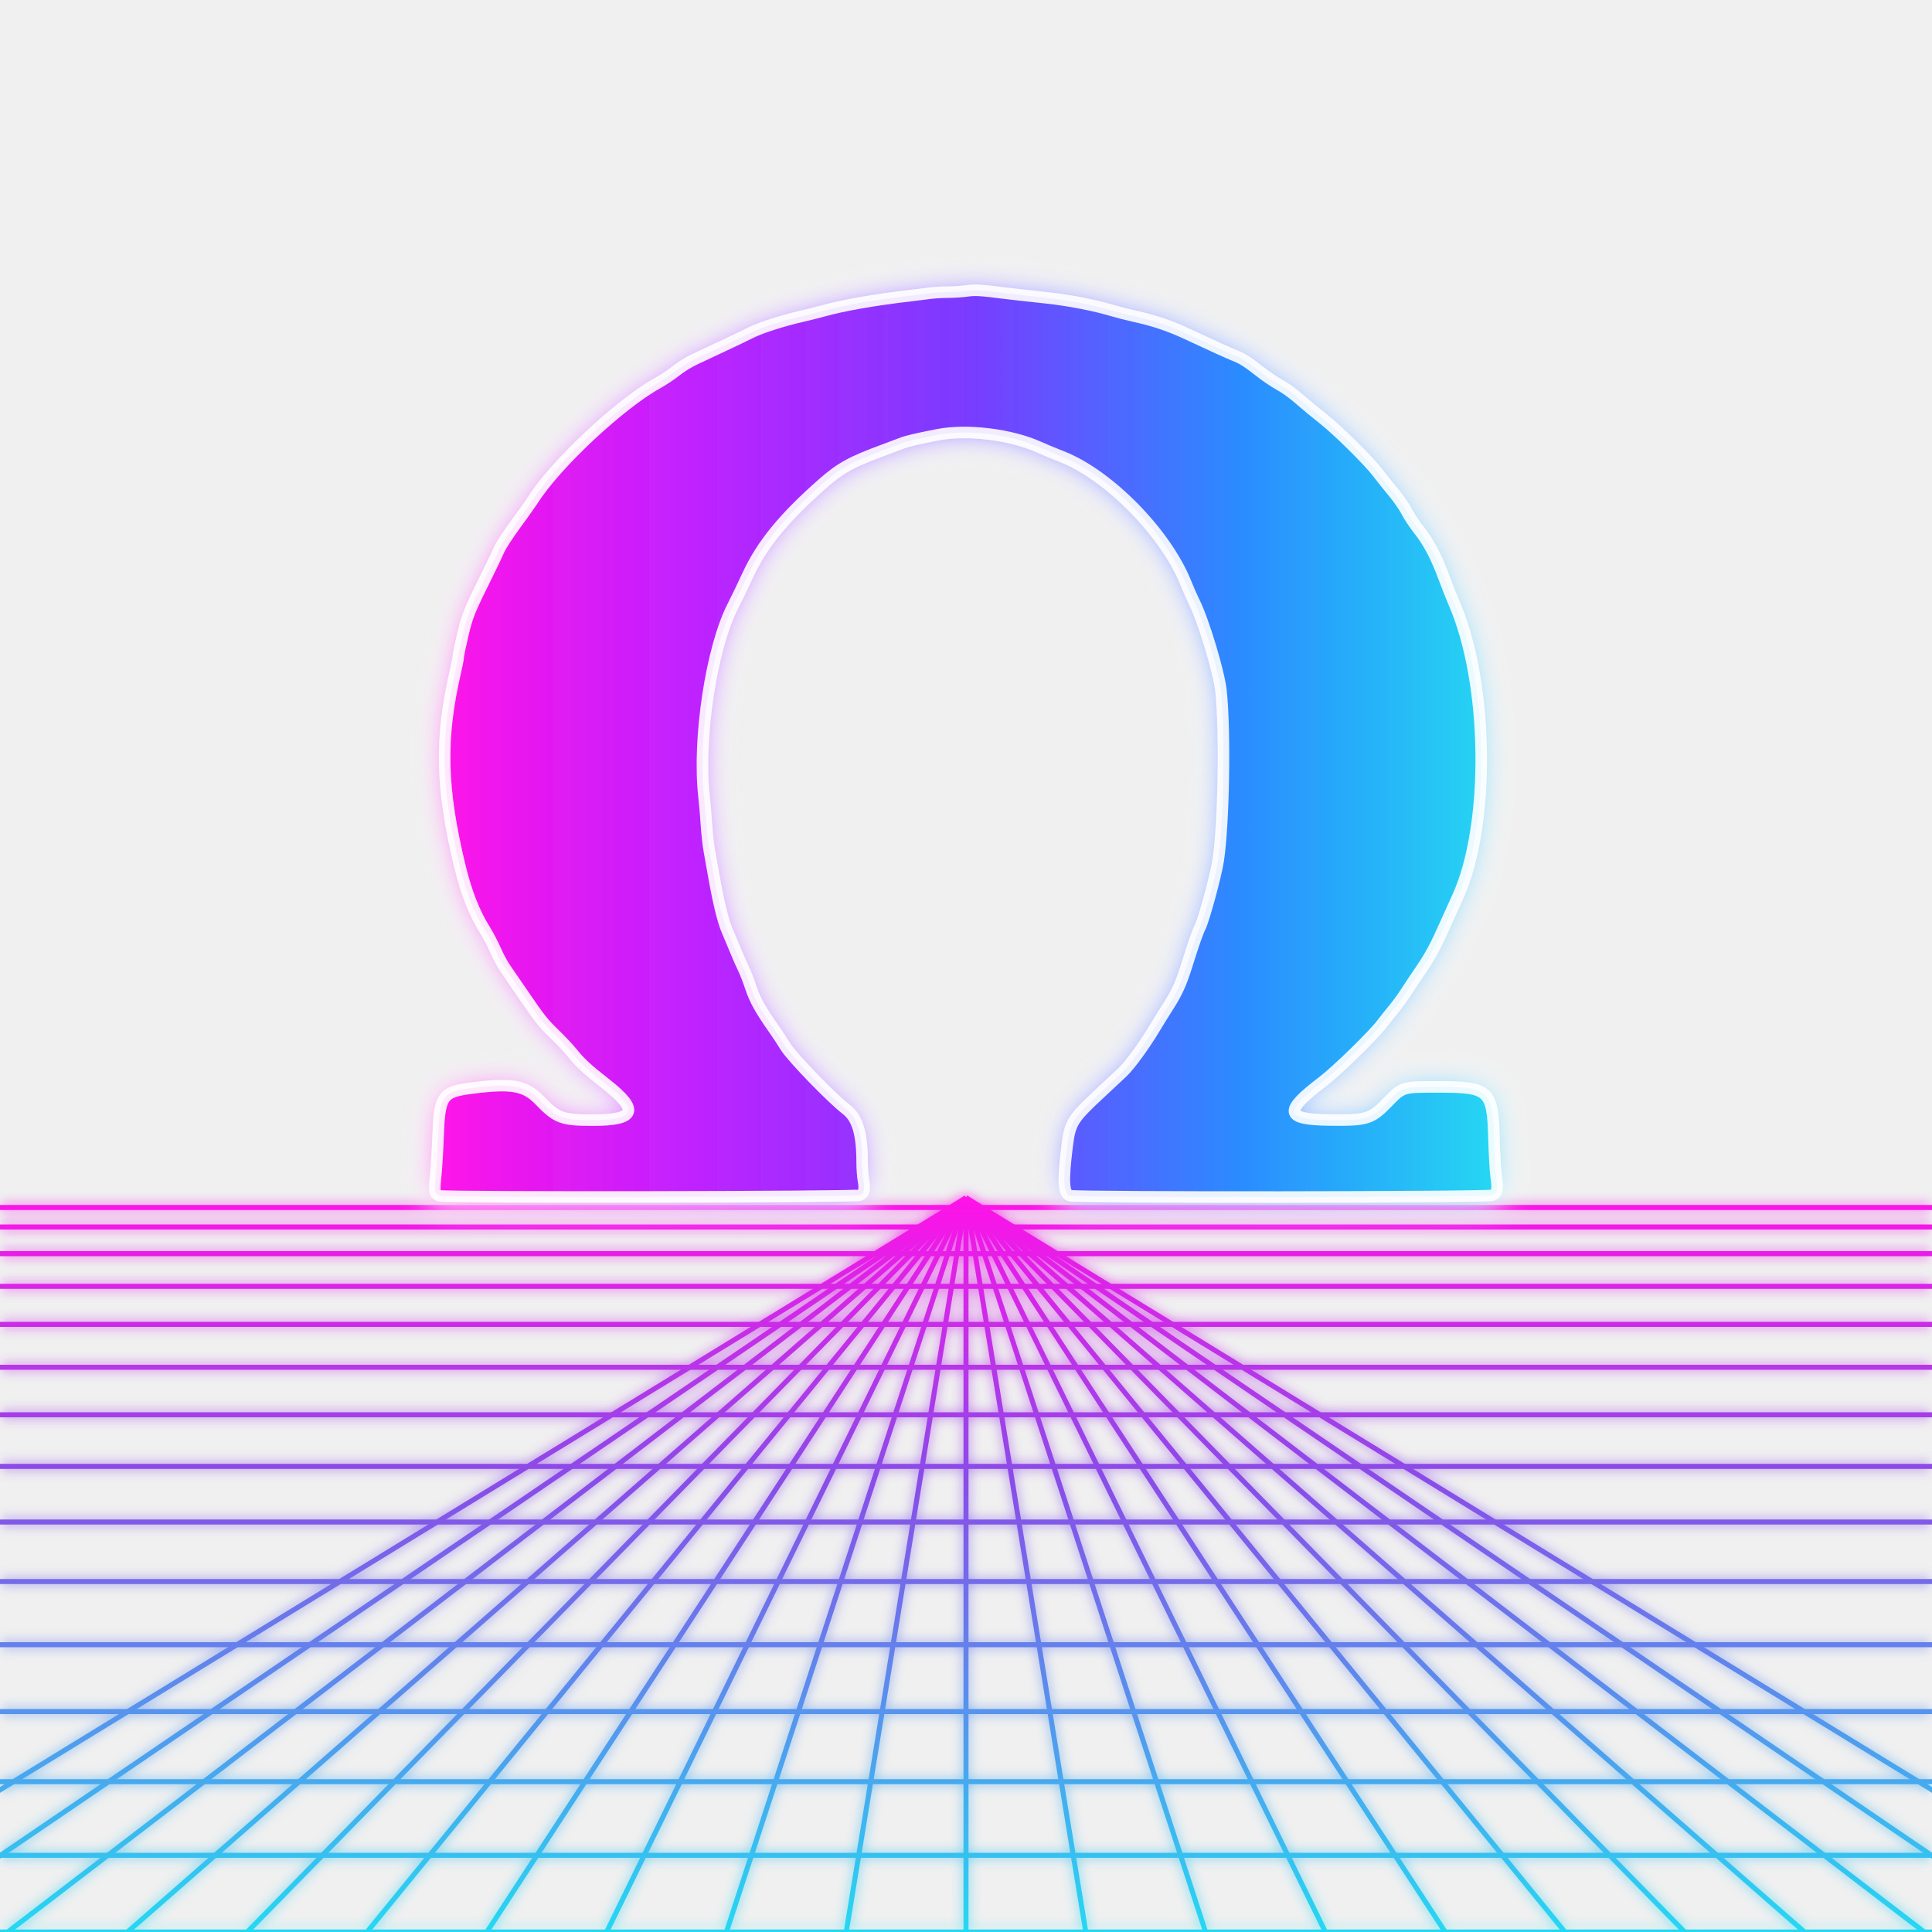
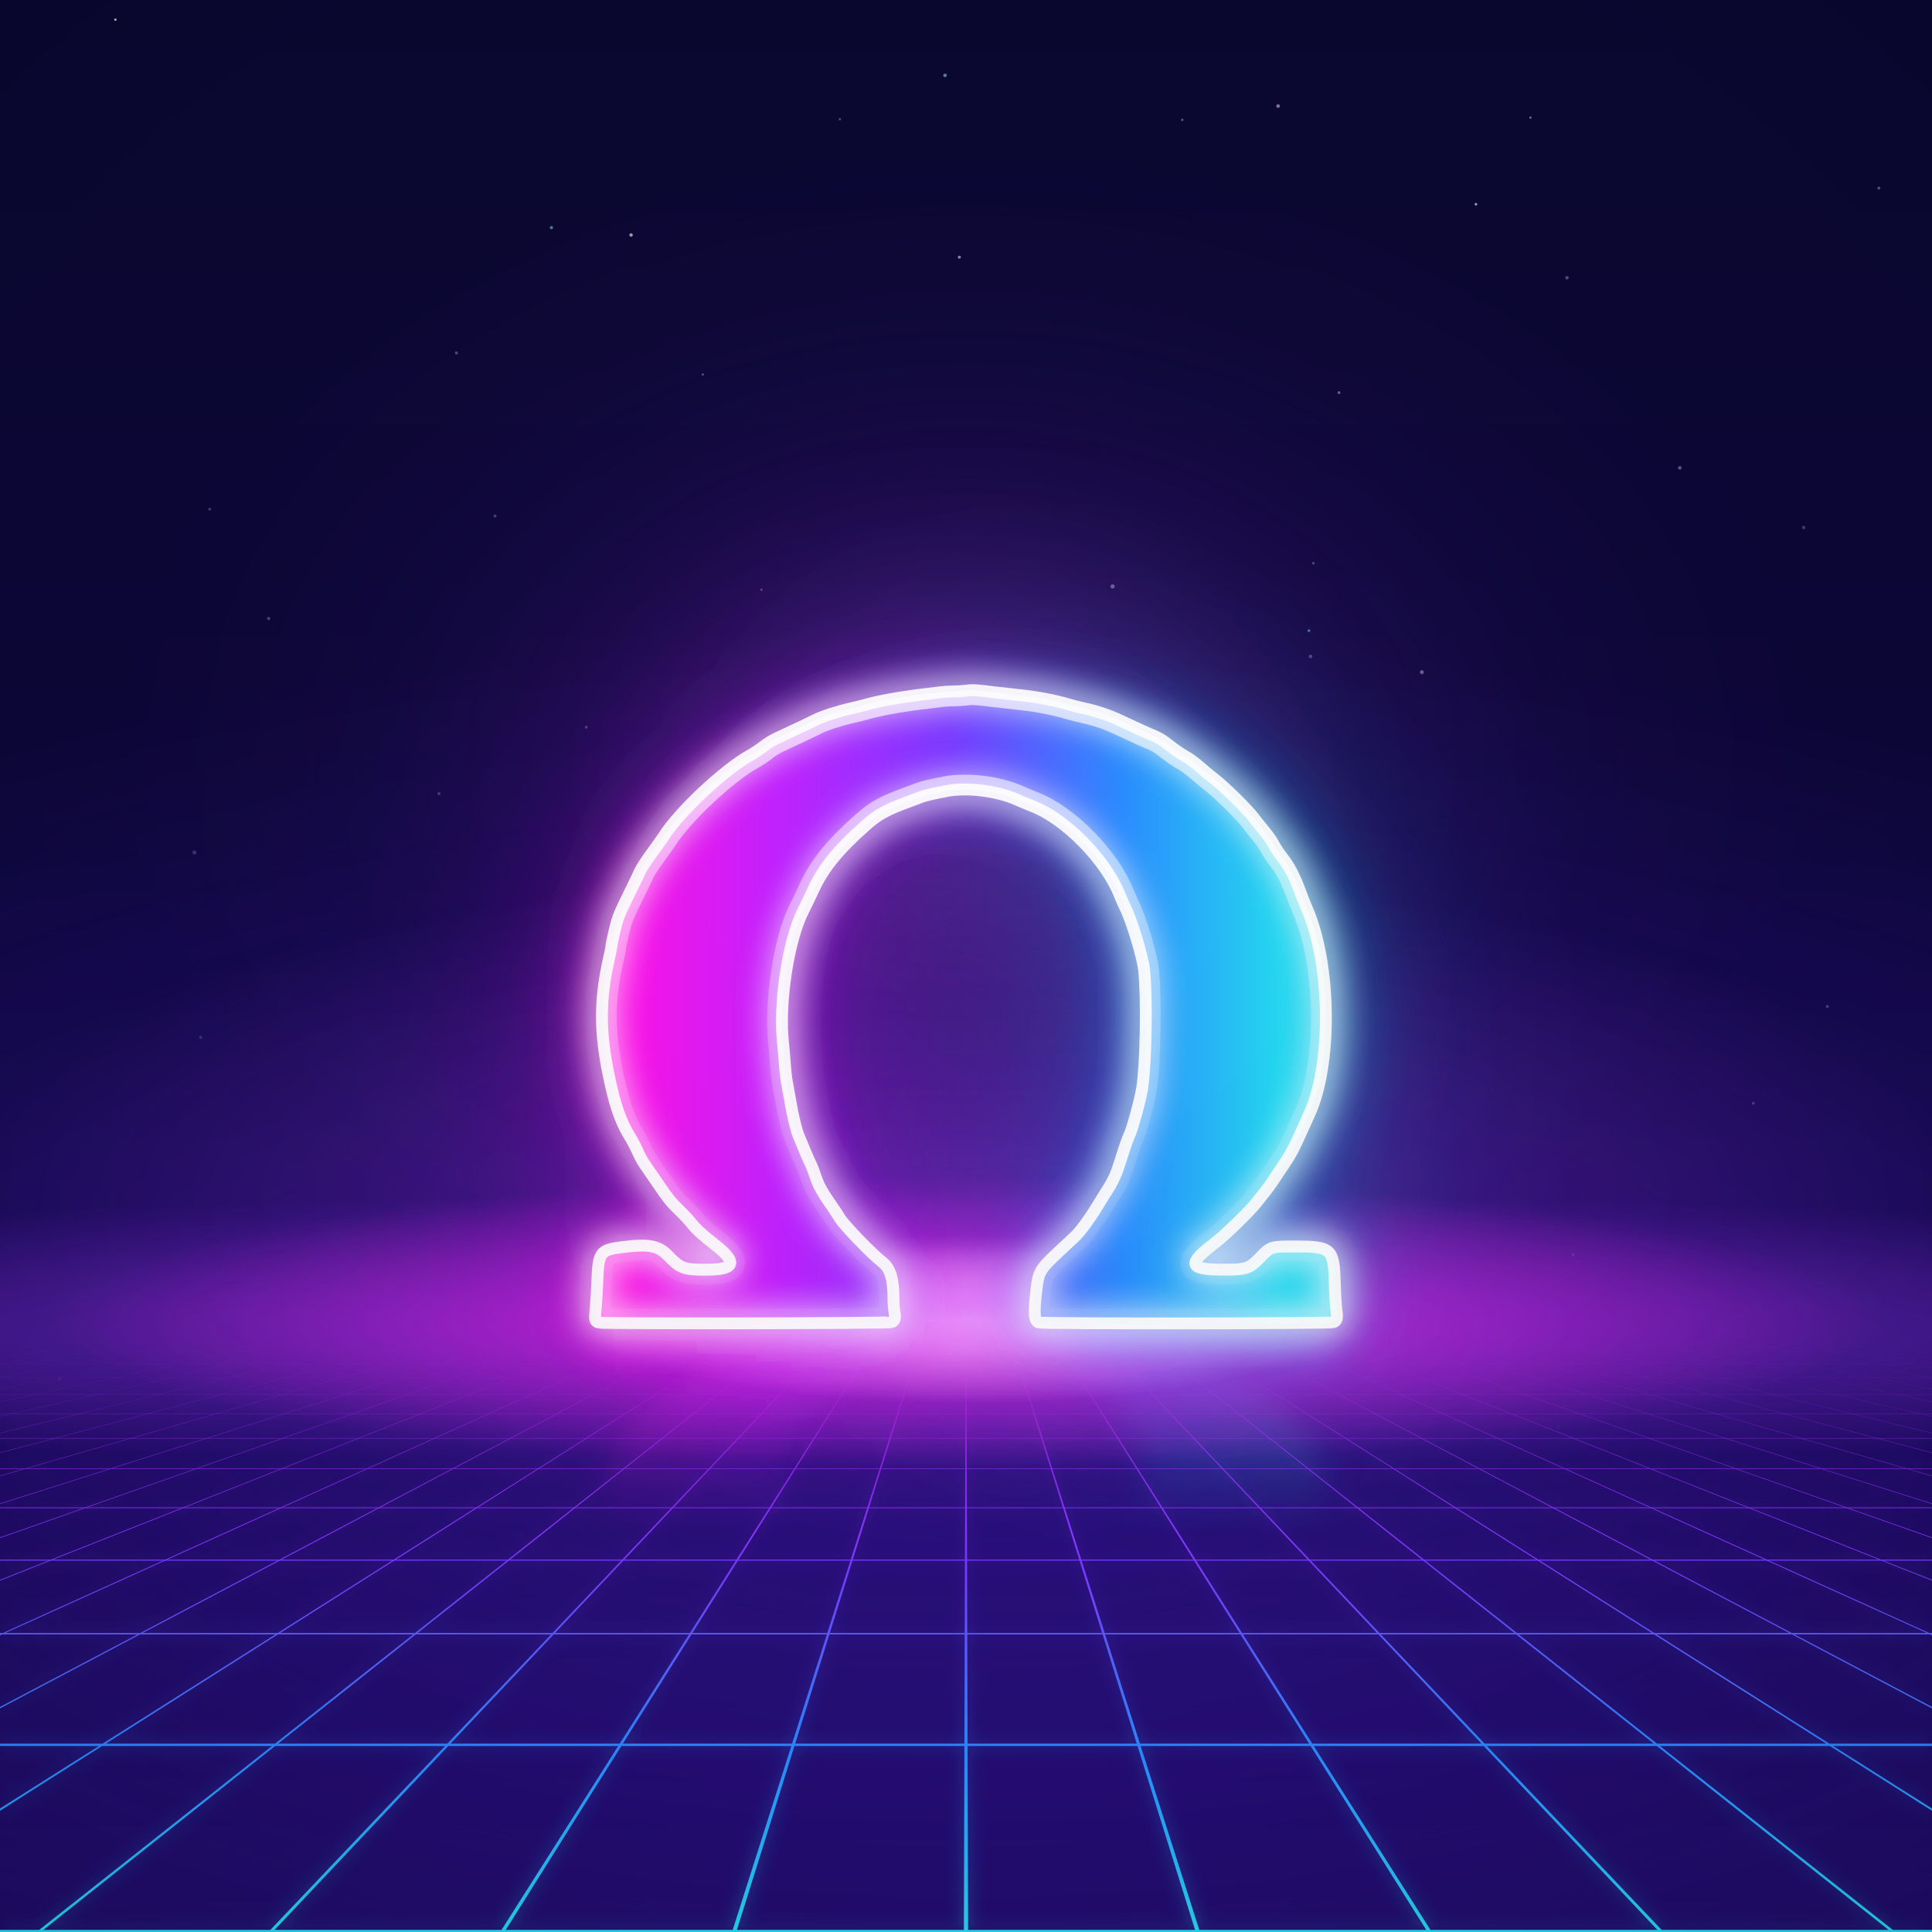
- <svg xmlns="http://www.w3.org/2000/svg" viewBox="0 0 1000 1000" width="1000" height="1000" role="img">
+ <svg xmlns="http://www.w3.org/2000/svg" viewBox="0 0 1000 1000" width="1000" height="1000" role="img" aria-label="Omega Stick">
  <defs>
-     <linearGradient id="n" gradientUnits="userSpaceOnUse" x1="50" y1="0" x2="954" y2="0">
-       <stop offset="0%" stop-color="#FF12E8" />
-       <stop offset="24%" stop-color="#C022FF" />
-       <stop offset="50%" stop-color="#7A3BFF" />
-       <stop offset="76%" stop-color="#2A8CFF" />
-       <stop offset="100%" stop-color="#25D8F2" />
-     </linearGradient>
-     <linearGradient id="gr" gradientUnits="userSpaceOnUse" x1="0" y1="620.0" x2="0" y2="1000">
-       <stop offset="0%" stop-color="#FF12E8" />
-       <stop offset="38%" stop-color="#8A4BE8" />
-       <stop offset="100%" stop-color="#25D8F2" />
-     </linearGradient>
-     <filter id="g" x="-35%" y="-35%" width="170%" height="170%">
-       <feGaussianBlur stdDeviation="13" result="b" />
+     <path id="m" d="M 55.04 885.10 C 50.55 883.28 50.30 882.04 51.66 868.45 C 52.36 861.52 53.27 846.58 53.68 835.25 C 54.96 800.11 57.15 796.90 82.09 793.66 C 116.29 789.21 127.69 791.27 140.10 804.16 C 154.50 819.13 159.05 820.82 184.87 820.85 C 221.74 820.89 224.80 812.51 196.10 790.03 C 180.22 777.59 174.46 772.28 167.78 763.94 C 164.85 760.28 157.78 752.77 152.07 747.25 C 143.27 738.76 139.62 734.19 128.27 717.51 C 120.90 706.67 113.04 695.21 110.80 692.05 C 108.57 688.89 104.85 681.99 102.55 676.72 C 100.24 671.46 96.19 663.70 93.54 659.48 C 84.56 645.20 77.62 627.58 72.25 605.36 C 56.20 539.00 55.22 496.88 68.41 440.13 C 69.76 434.34 70.87 428.52 70.88 427.20 C 70.89 425.89 72.62 417.57 74.71 408.71 C 78.70 391.90 80.01 388.71 96.78 354.89 C 99.92 348.56 103.77 340.45 105.33 336.87 C 106.95 333.15 113.08 323.67 119.58 314.84 C 125.85 306.31 132.55 296.86 134.48 293.84 C 153.58 263.81 207.98 212.86 239.70 195.28 C 244.58 192.58 251.80 187.78 255.75 184.62 C 259.70 181.45 266.59 177.14 271.07 175.04 C 275.55 172.93 286.54 167.79 295.50 163.61 C 304.45 159.43 315.01 154.35 318.97 152.32 C 326.95 148.21 346.43 141.93 362.55 138.28 C 368.34 136.97 376.75 134.86 381.23 133.59 C 397.37 129.02 426.30 124.00 455.46 120.70 C 460.73 120.10 467.92 119.21 471.45 118.71 C 474.97 118.22 481.73 117.82 486.46 117.82 C 491.20 117.82 498.43 117.35 502.54 116.78 C 509.89 115.75 513.72 115.98 535.92 118.77 C 542.24 119.56 548.36 120.24 570.64 122.66 C 589.86 124.74 611.26 128.92 626.92 133.63 C 631.13 134.90 639.75 137.08 646.07 138.48 C 662.24 142.06 675.51 146.58 690.56 153.65 C 711.36 163.41 724.10 169.18 731.81 172.33 C 736.89 174.41 742.16 177.79 749.71 183.80 C 755.59 188.49 763.93 194.20 768.22 196.49 C 772.84 198.95 779.83 204.00 785.29 208.82 C 790.38 213.30 799.15 220.57 804.79 224.96 C 817.16 234.59 843.68 260.76 851.54 271.08 C 854.66 275.19 860.70 282.74 864.96 287.86 C 869.22 292.98 874.24 300.24 876.13 303.99 C 878.02 307.75 882.68 314.76 886.48 319.58 C 894.78 330.09 901.34 342.58 908.02 360.63 C 910.75 368.01 914.44 377.36 916.22 381.41 C 945.99 449.31 947.39 571.18 919.09 632.18 C 916.28 638.24 912.18 647.29 909.98 652.30 C 901.35 671.89 896.53 681.01 888.79 692.36 C 884.37 698.85 878.48 707.69 875.71 711.99 C 872.94 716.30 868.18 722.84 865.14 726.53 C 862.10 730.22 857.53 735.96 854.98 739.29 C 847.36 749.27 816.54 779.27 804.60 788.33 C 771.51 813.43 772.64 820.20 810.00 820.71 C 842.25 821.14 845.85 820.07 859.67 805.88 C 872.71 792.51 872.32 792.62 902.78 792.62 C 946.21 792.62 949.15 795.32 950.26 836.21 C 950.62 849.64 951.48 864.51 952.16 869.25 C 953.70 880.05 953.09 882.83 948.75 884.64 C 944.47 886.43 595.27 886.74 590.16 884.96 C 584.73 883.06 584.14 872.87 587.76 843.56 C 590.33 822.79 592.02 820.06 616.37 797.41 C 623.74 790.57 632.03 782.81 634.80 780.17 C 640.97 774.32 652.97 757.94 661.49 743.77 C 664.97 737.98 670.40 729.22 673.56 724.31 C 681.04 712.69 684.72 704.52 689.64 688.70 C 694.72 672.37 698.75 660.80 700.65 657.13 C 703.95 650.75 714.10 613.33 716.13 600.10 C 720.84 569.30 722.12 490.32 718.46 456.27 C 716.74 440.30 703.49 396.34 695.78 381.03 C 694.00 377.49 690.82 370.28 688.72 365.00 C 671.87 322.72 623.23 273.06 583.41 257.50 C 576.78 254.91 568.13 251.32 564.18 249.52 C 540.25 238.62 502.90 234.02 477.97 238.91 C 459.68 242.49 451.97 244.32 447.20 246.18 C 444.37 247.29 437.52 249.86 431.99 251.90 C 404.63 261.97 395.52 266.99 380.17 280.48 C 347.33 309.32 328.52 332.36 316.58 358.35 C 312.61 366.98 307.01 378.61 304.13 384.20 C 285.81 419.69 274.03 497.19 279.53 545.98 C 280.21 552.04 281.15 563.03 281.62 570.40 C 282.09 577.78 283.16 587.48 284.01 591.95 C 284.85 596.43 286.60 606.21 287.89 613.68 C 291.52 634.64 295.67 651.75 298.94 659.31 C 300.57 663.09 303.84 670.90 306.20 676.66 C 308.56 682.42 311.69 689.53 313.16 692.47 C 314.62 695.40 317.42 702.62 319.37 708.52 C 322.85 719.04 327.78 727.75 340.10 745.21 C 342.15 748.11 346.09 754.14 348.85 758.62 C 354.33 767.47 388.29 802.54 400.03 811.45 C 409.76 818.84 413.79 832.05 413.79 856.48 C 413.79 861.80 414.29 868.84 414.89 872.11 C 416.26 879.57 415.52 882.70 411.91 884.56 C 408.77 886.19 59.03 886.72 55.04 885.10 Z" />
+     <clipPath id="inside" clipPathUnits="userSpaceOnUse">
+       <use href="#m" />
+     </clipPath>
+     <linearGradient id="neon" gradientUnits="objectBoundingBox" x1=".04" y1="0" x2=".92" y2="0">
+       <stop offset="0%" stop-color="#FF12E8" stop-opacity="1" />
+       <stop offset="24%" stop-color="#C022FF" stop-opacity="1" />
+       <stop offset="50%" stop-color="#7A3BFF" stop-opacity="1" />
+       <stop offset="76%" stop-color="#2A8CFF" stop-opacity="1" />
+       <stop offset="100%" stop-color="#25D8F2" stop-opacity="1" />
+     </linearGradient>
+     <linearGradient id="tube" gradientUnits="objectBoundingBox" x1="0" y1="0" x2="0" y2="1">
+       <stop offset="0%" stop-color="#fff" stop-opacity="0.7" />
+       <stop offset="38%" stop-color="#fff" stop-opacity="0.34" />
+       <stop offset="72%" stop-color="#fff" stop-opacity="0.12" />
+       <stop offset="100%" stop-color="#fff" stop-opacity="0.05" />
+     </linearGradient>
+     <linearGradient id="grid" gradientUnits="userSpaceOnUse" x1="0" y1="1000" x2="0" y2="620">
+       <stop offset="0%" stop-color="#25D8F2" stop-opacity="1" />
+       <stop offset="24%" stop-color="#2A8CFF" stop-opacity="1" />
+       <stop offset="50%" stop-color="#7A3BFF" stop-opacity="1" />
+       <stop offset="76%" stop-color="#C022FF" stop-opacity="1" />
+       <stop offset="100%" stop-color="#FF12E8" stop-opacity="1" />
+     </linearGradient>
+     <linearGradient id="sky" gradientUnits="userSpaceOnUse" x1="0" y1="0" x2="0" y2="1000">
+       <stop offset="0%" stop-color="#0A0730" stop-opacity="1" />
+       <stop offset="44%" stop-color="#0C0638" stop-opacity="1" />
+       <stop offset="78%" stop-color="#14084C" stop-opacity="1" />
+       <stop offset="100%" stop-color="#1B0A5E" stop-opacity="1" />
+     </linearGradient>
+     <radialGradient id="pool1" gradientUnits="userSpaceOnUse" cx="500" cy="620" r="720" gradientTransform="translate(0,413.33) scale(1,0.33)">
+       <stop offset="0%" stop-color="#C43EFF" stop-opacity="0.3" />
+       <stop offset="72%" stop-color="#C43EFF" stop-opacity="0" />
+     </radialGradient>
+     <radialGradient id="pool2" gradientUnits="userSpaceOnUse" cx="500" cy="740" r="1320" gradientTransform="translate(0,426.06) scale(1,0.42)">
+       <stop offset="0%" stop-color="#4E1CD2" stop-opacity="0.4" />
+       <stop offset="74%" stop-color="#4E1CD2" stop-opacity="0" />
+     </radialGradient>
+     <radialGradient id="aura" gradientUnits="userSpaceOnUse" cx="500" cy="395" r="440" gradientTransform="translate(0,107.73) scale(1,0.73)">
+       <stop offset="0%" stop-color="#C850FF" stop-opacity="0.3" />
+       <stop offset="26%" stop-color="#B242FA" stop-opacity="0.2" />
+       <stop offset="48%" stop-color="#8C32EE" stop-opacity="0.1" />
+       <stop offset="72%" stop-color="#7028DE" stop-opacity="0.04" />
+       <stop offset="100%" stop-color="#6022D2" stop-opacity="0" />
+     </radialGradient>
+     <radialGradient id="haze1" gradientUnits="userSpaceOnUse" cx="500" cy="685" r="260" gradientTransform="translate(0,532.19) scale(1,0.22)">
+       <stop offset="0%" stop-color="#FFACFF" stop-opacity="0.98" />
+       <stop offset="76%" stop-color="#FFACFF" stop-opacity="0" />
+     </radialGradient>
+     <radialGradient id="haze2" gradientUnits="userSpaceOnUse" cx="500" cy="685" r="620" gradientTransform="translate(0,574.52) scale(1,0.16)">
+       <stop offset="0%" stop-color="#FF1EEC" stop-opacity="0.74" />
+       <stop offset="76%" stop-color="#FF1EEC" stop-opacity="0" />
+     </radialGradient>
+     <radialGradient id="haze3" gradientUnits="userSpaceOnUse" cx="500" cy="685" r="1260" gradientTransform="translate(0,640.42) scale(1,0.07)">
+       <stop offset="0%" stop-color="#AC3CFF" stop-opacity="0.52" />
+       <stop offset="80%" stop-color="#AC3CFF" stop-opacity="0" />
+     </radialGradient>
+     <radialGradient id="spill" gradientUnits="userSpaceOnUse" cx="500" cy="674.6" r="280" gradientTransform="translate(0,566.18) scale(1,0.16)">
+       <stop offset="0%" stop-color="#E876FF" stop-opacity="0.62" />
+       <stop offset="66%" stop-color="#E876FF" stop-opacity="0" />
+     </radialGradient>
+     <radialGradient id="vig" gradientUnits="userSpaceOnUse" cx="500" cy="440" r="1300" gradientTransform="translate(0,60.92) scale(1,0.86)">
+       <stop offset="0%" stop-color="#030112" stop-opacity="0" />
+       <stop offset="44%" stop-color="#030112" stop-opacity="0.04" />
+       <stop offset="66%" stop-color="#030112" stop-opacity="0.13" />
+       <stop offset="84%" stop-color="#030112" stop-opacity="0.27" />
+       <stop offset="100%" stop-color="#030112" stop-opacity="0.42" />
+     </radialGradient>
+     <linearGradient id="fadeg" gradientUnits="userSpaceOnUse" x1="0" y1="620" x2="0" y2="1000">
+       <stop offset="0%" stop-color="#fff" stop-opacity="0" />
+       <stop offset="17%" stop-color="#fff" stop-opacity="0" />
+       <stop offset="25%" stop-color="#fff" stop-opacity="0.25" />
+       <stop offset="34%" stop-color="#fff" stop-opacity="0.7" />
+       <stop offset="45%" stop-color="#fff" stop-opacity="1" />
+       <stop offset="100%" stop-color="#fff" stop-opacity="1" />
+     </linearGradient>
+     <mask id="fade">
+       <rect width="1000" height="1000" fill="url(#fadeg)" />
+     </mask>
+     <linearGradient id="starfadeg" gradientUnits="userSpaceOnUse" x1="0" y1="0" x2="0" y2="1000">
+       <stop offset="6%" stop-color="#fff" stop-opacity="1" />
+       <stop offset="50%" stop-color="#fff" stop-opacity="0.5" />
+       <stop offset="76%" stop-color="#fff" stop-opacity="0" />
+       <stop offset="100%" stop-color="#fff" stop-opacity="0" />
+     </linearGradient>
+     <mask id="starfade">
+       <rect width="1000" height="1000" fill="url(#starfadeg)" />
+     </mask>
+     <linearGradient id="reflectg" gradientUnits="userSpaceOnUse" x1="0" y1="685" x2="0" y2="794.5">
+       <stop offset="0%" stop-color="#fff" stop-opacity="1" />
+       <stop offset="100%" stop-color="#fff" stop-opacity="0" />
+     </linearGradient>
+     <mask id="reflectfade">
+       <rect width="1000" height="1000" fill="url(#reflectg)" />
+     </mask>
+     <filter id="bloom" x="-60%" y="-60%" width="220%" height="220%">
+       <feGaussianBlur stdDeviation="55" />
+     </filter>
+     <filter id="glow" x="-40%" y="-40%" width="180%" height="180%">
+       <feGaussianBlur stdDeviation="19" />
+     </filter>
+     <filter id="rimglow" x="-40%" y="-40%" width="180%" height="180%">
+       <feGaussianBlur stdDeviation="9" result="b" />
      <feMerge>
        <feMergeNode in="b" />
        <feMergeNode in="b" />
        <feMergeNode in="SourceGraphic" />
      </feMerge>
    </filter>
-     <filter id="gg" x="-25%" y="-25%" width="150%" height="150%">
-       <feGaussianBlur stdDeviation="3" />
-     </filter>
+     <filter id="gridglow" x="-10%" y="-10%" width="120%" height="120%">
+       <feGaussianBlur stdDeviation="4" />
+     </filter>
+     <filter id="soft" x="-30%" y="-30%" width="160%" height="160%">
+       <feGaussianBlur stdDeviation="8" />
+     </filter>
+     <g id="floor" fill="url(#grid)">
+       <polygon points="-1901.1 1000 -1898.9 1000 148.12 675.74 147.8 675.74" />
+       <polygon points="-1781.1 1000 -1778.9 1000 165.72 675.74 165.4 675.74" />
+       <polygon points="-1661.1 1000 -1658.9 1000 183.32 675.74 183 675.74" />
+       <polygon points="-1541.1 1000 -1538.9 1000 200.93 675.74 200.6 675.74" />
+       <polygon points="-1421.1 1000 -1418.9 1000 218.53 675.74 218.21 675.74" />
+       <polygon points="-1301.1 1000 -1298.9 1000 236.13 675.74 235.81 675.74" />
+       <polygon points="-1181.1 1000 -1178.9 1000 253.73 675.74 253.41 675.74" />
+       <polygon points="-1061.1 1000 -1058.9 1000 271.33 675.74 271.01 675.74" />
+       <polygon points="-941.1 1000 -938.9 1000 288.94 675.74 288.61 675.74" />
+       <polygon points="-821.1 1000 -818.9 1000 306.54 675.74 306.22 675.74" />
+       <polygon points="-701.1 1000 -698.9 1000 324.14 675.74 323.82 675.74" />
+       <polygon points="-581.1 1000 -578.9 1000 341.74 675.74 341.42 675.74" />
+       <polygon points="-461.1 1000 -458.9 1000 359.34 675.74 359.02 675.74" />
+       <polygon points="-341.1 1000 -338.9 1000 376.95 675.74 376.62 675.74" />
+       <polygon points="-221.1 1000 -218.9 1000 394.55 675.74 394.23 675.74" />
+       <polygon points="-101.1 1000 -98.9 1000 412.15 675.74 411.83 675.74" />
+       <polygon points="18.9 1000 21.1 1000 429.75 675.74 429.43 675.74" />
+       <polygon points="138.9 1000 141.1 1000 447.36 675.74 447.03 675.74" />
+       <polygon points="258.9 1000 261.1 1000 464.96 675.74 464.63 675.74" />
+       <polygon points="378.9 1000 381.1 1000 482.56 675.74 482.24 675.74" />
+       <polygon points="498.9 1000 501.1 1000 500.16 675.74 499.84 675.74" />
+       <polygon points="618.9 1000 621.1 1000 517.76 675.74 517.44 675.74" />
+       <polygon points="738.9 1000 741.1 1000 535.37 675.74 535.04 675.74" />
+       <polygon points="858.9 1000 861.1 1000 552.97 675.74 552.64 675.74" />
+       <polygon points="978.9 1000 981.1 1000 570.57 675.74 570.25 675.74" />
+       <polygon points="1098.9 1000 1101.1 1000 588.17 675.74 587.85 675.74" />
+       <polygon points="1218.9 1000 1221.1 1000 605.77 675.74 605.45 675.74" />
+       <polygon points="1338.9 1000 1341.1 1000 623.38 675.74 623.05 675.74" />
+       <polygon points="1458.9 1000 1461.1 1000 640.98 675.74 640.66 675.74" />
+       <polygon points="1578.9 1000 1581.1 1000 658.58 675.74 658.26 675.74" />
+       <polygon points="1698.9 1000 1701.1 1000 676.18 675.74 675.86 675.74" />
+       <polygon points="1818.9 1000 1821.1 1000 693.78 675.74 693.46 675.74" />
+       <polygon points="1938.9 1000 1941.1 1000 711.39 675.74 711.06 675.74" />
+       <polygon points="2058.9 1000 2061.1 1000 728.99 675.74 728.67 675.74" />
+       <polygon points="2178.9 1000 2181.1 1000 746.59 675.74 746.27 675.74" />
+       <polygon points="2298.9 1000 2301.1 1000 764.19 675.74 763.87 675.74" />
+       <polygon points="2418.9 1000 2421.1 1000 781.79 675.74 781.47 675.74" />
+       <polygon points="2538.9 1000 2541.1 1000 799.4 675.74 799.07 675.74" />
+       <polygon points="2658.9 1000 2661.1 1000 817 675.74 816.68 675.74" />
+       <polygon points="2778.9 1000 2781.1 1000 834.6 675.74 834.28 675.74" />
+       <polygon points="2898.9 1000 2901.1 1000 852.2 675.74 851.88 675.74" />
+       <rect x="0" y="998.9" width="1000" height="2.2" />
+       <rect x="0" y="902.51" width="1000" height="1.22" />
+       <rect x="0" y="845.21" width="1000" height="0.78" />
+       <rect x="0" y="807.24" width="1000" height="0.54" />
+       <rect x="0" y="780.22" width="1000" height="0.39" />
+       <rect x="0" y="760.02" width="1000" height="0.3" />
+       <rect x="0" y="744.34" width="1000" height="0.24" />
+       <rect x="0" y="731.82" width="1000" height="0.19" />
+       <rect x="0" y="721.59" width="1000" height="0.16" />
+       <rect x="0" y="713.08" width="1000" height="0.13" />
+       <rect x="0" y="705.88" width="1000" height="0.11" />
+       <rect x="0" y="699.71" width="1000" height="0.1" />
+       <rect x="30" y="694.37" width="940" height="0.08" />
+       <rect x="59.52" y="689.71" width="880.96" height="0.07" />
+       <rect x="85.55" y="685.59" width="828.9" height="0.07" />
+       <rect x="108.67" y="681.93" width="782.65" height="0.06" />
+       <rect x="129.35" y="678.66" width="741.29" height="0.05" />
+       <rect x="147.96" y="675.72" width="704.08" height="0.05" />
+     </g>
  </defs>
-   <g stroke="url(#gr)" stroke-width="2.6">
-     <g filter="url(#gg)" opacity=".8">
-       <line x1="500.0" y1="620.0" x2="-120" y2="1000" />
-       <line x1="500.0" y1="620.0" x2="-58" y2="1000" />
-       <line x1="500.0" y1="620.0" x2="4" y2="1000" />
-       <line x1="500.0" y1="620.0" x2="66" y2="1000" />
-       <line x1="500.0" y1="620.0" x2="128" y2="1000" />
-       <line x1="500.0" y1="620.0" x2="190" y2="1000" />
-       <line x1="500.0" y1="620.0" x2="252" y2="1000" />
-       <line x1="500.0" y1="620.0" x2="314" y2="1000" />
-       <line x1="500.0" y1="620.0" x2="376" y2="1000" />
-       <line x1="500.0" y1="620.0" x2="438" y2="1000" />
-       <line x1="500.0" y1="620.0" x2="500" y2="1000" />
-       <line x1="500.0" y1="620.0" x2="562" y2="1000" />
-       <line x1="500.0" y1="620.0" x2="624" y2="1000" />
-       <line x1="500.0" y1="620.0" x2="686" y2="1000" />
-       <line x1="500.0" y1="620.0" x2="748" y2="1000" />
-       <line x1="500.0" y1="620.0" x2="810" y2="1000" />
-       <line x1="500.0" y1="620.0" x2="872" y2="1000" />
-       <line x1="500.0" y1="620.0" x2="934" y2="1000" />
-       <line x1="500.0" y1="620.0" x2="996" y2="1000" />
-       <line x1="500.0" y1="620.0" x2="1058" y2="1000" />
-       <line x1="500.0" y1="620.0" x2="1120" y2="1000" />
-       <line x1="0" y1="625.0" x2="1000" y2="625.0" />
-       <line x1="0" y1="635.1" x2="1000" y2="635.1" />
-       <line x1="0" y1="648.9" x2="1000" y2="648.9" />
-       <line x1="0" y1="665.8" x2="1000" y2="665.8" />
-       <line x1="0" y1="685.5" x2="1000" y2="685.5" />
-       <line x1="0" y1="707.7" x2="1000" y2="707.7" />
-       <line x1="0" y1="732.3" x2="1000" y2="732.3" />
-       <line x1="0" y1="759.0" x2="1000" y2="759.0" />
-       <line x1="0" y1="787.8" x2="1000" y2="787.8" />
-       <line x1="0" y1="818.6" x2="1000" y2="818.6" />
-       <line x1="0" y1="851.3" x2="1000" y2="851.3" />
-       <line x1="0" y1="885.9" x2="1000" y2="885.9" />
-       <line x1="0" y1="922.2" x2="1000" y2="922.2" />
-       <line x1="0" y1="960.3" x2="1000" y2="960.3" />
-       <line x1="0" y1="1000.0" x2="1000" y2="1000.0" />
-     </g>
-     <line x1="500.0" y1="620.0" x2="-120" y2="1000" />
-     <line x1="500.0" y1="620.0" x2="-58" y2="1000" />
-     <line x1="500.0" y1="620.0" x2="4" y2="1000" />
-     <line x1="500.0" y1="620.0" x2="66" y2="1000" />
-     <line x1="500.0" y1="620.0" x2="128" y2="1000" />
-     <line x1="500.0" y1="620.0" x2="190" y2="1000" />
-     <line x1="500.0" y1="620.0" x2="252" y2="1000" />
-     <line x1="500.0" y1="620.0" x2="314" y2="1000" />
-     <line x1="500.0" y1="620.0" x2="376" y2="1000" />
-     <line x1="500.0" y1="620.0" x2="438" y2="1000" />
-     <line x1="500.0" y1="620.0" x2="500" y2="1000" />
-     <line x1="500.0" y1="620.0" x2="562" y2="1000" />
-     <line x1="500.0" y1="620.0" x2="624" y2="1000" />
-     <line x1="500.0" y1="620.0" x2="686" y2="1000" />
-     <line x1="500.0" y1="620.0" x2="748" y2="1000" />
-     <line x1="500.0" y1="620.0" x2="810" y2="1000" />
-     <line x1="500.0" y1="620.0" x2="872" y2="1000" />
-     <line x1="500.0" y1="620.0" x2="934" y2="1000" />
-     <line x1="500.0" y1="620.0" x2="996" y2="1000" />
-     <line x1="500.0" y1="620.0" x2="1058" y2="1000" />
-     <line x1="500.0" y1="620.0" x2="1120" y2="1000" />
-     <line x1="0" y1="625.0" x2="1000" y2="625.0" />
-     <line x1="0" y1="635.1" x2="1000" y2="635.1" />
-     <line x1="0" y1="648.9" x2="1000" y2="648.9" />
-     <line x1="0" y1="665.8" x2="1000" y2="665.8" />
-     <line x1="0" y1="685.5" x2="1000" y2="685.5" />
-     <line x1="0" y1="707.7" x2="1000" y2="707.7" />
-     <line x1="0" y1="732.3" x2="1000" y2="732.3" />
-     <line x1="0" y1="759.0" x2="1000" y2="759.0" />
-     <line x1="0" y1="787.8" x2="1000" y2="787.8" />
-     <line x1="0" y1="818.6" x2="1000" y2="818.6" />
-     <line x1="0" y1="851.3" x2="1000" y2="851.3" />
-     <line x1="0" y1="885.9" x2="1000" y2="885.9" />
-     <line x1="0" y1="922.2" x2="1000" y2="922.2" />
-     <line x1="0" y1="960.3" x2="1000" y2="960.3" />
-     <line x1="0" y1="1000.0" x2="1000" y2="1000.0" />
-   </g>
-   <g filter="url(#g)" transform="translate(194.0,79.4) scale(0.6096)">
-     <path d="M 55.04 885.10 C 50.55 883.28 50.30 882.04 51.66 868.45 C 52.36 861.52 53.27 846.58 53.68 835.25 C 54.96 800.11 57.15 796.90 82.09 793.66 C 116.29 789.21 127.69 791.27 140.10 804.16 C 154.50 819.13 159.05 820.82 184.87 820.85 C 221.74 820.89 224.80 812.51 196.10 790.03 C 180.22 777.59 174.46 772.28 167.78 763.94 C 164.85 760.28 157.78 752.77 152.07 747.25 C 143.27 738.76 139.62 734.19 128.27 717.51 C 120.90 706.67 113.04 695.21 110.80 692.05 C 108.57 688.89 104.85 681.99 102.55 676.72 C 100.24 671.46 96.19 663.70 93.54 659.48 C 84.56 645.20 77.62 627.58 72.25 605.36 C 56.20 539.00 55.22 496.88 68.41 440.13 C 69.76 434.34 70.87 428.52 70.88 427.20 C 70.89 425.89 72.62 417.57 74.71 408.71 C 78.70 391.90 80.01 388.71 96.78 354.89 C 99.92 348.56 103.77 340.45 105.33 336.87 C 106.95 333.15 113.08 323.67 119.58 314.84 C 125.85 306.31 132.55 296.86 134.48 293.84 C 153.58 263.81 207.98 212.86 239.70 195.28 C 244.58 192.58 251.80 187.78 255.75 184.62 C 259.70 181.45 266.59 177.14 271.07 175.04 C 275.55 172.93 286.54 167.79 295.50 163.61 C 304.45 159.43 315.01 154.35 318.97 152.32 C 326.95 148.21 346.43 141.93 362.55 138.28 C 368.34 136.97 376.75 134.86 381.23 133.59 C 397.37 129.02 426.30 124.00 455.46 120.70 C 460.73 120.10 467.92 119.21 471.45 118.71 C 474.97 118.22 481.73 117.82 486.46 117.82 C 491.20 117.82 498.43 117.35 502.54 116.78 C 509.89 115.75 513.72 115.98 535.92 118.77 C 542.24 119.56 548.36 120.24 570.64 122.66 C 589.86 124.74 611.26 128.92 626.92 133.63 C 631.13 134.90 639.75 137.08 646.07 138.48 C 662.24 142.06 675.51 146.58 690.56 153.65 C 711.36 163.41 724.10 169.18 731.81 172.33 C 736.89 174.41 742.16 177.79 749.71 183.80 C 755.59 188.49 763.93 194.20 768.22 196.49 C 772.84 198.95 779.83 204.00 785.29 208.82 C 790.38 213.30 799.15 220.57 804.79 224.96 C 817.16 234.59 843.68 260.76 851.54 271.08 C 854.66 275.19 860.70 282.74 864.96 287.86 C 869.22 292.98 874.24 300.24 876.13 303.99 C 878.02 307.75 882.68 314.76 886.48 319.58 C 894.78 330.09 901.34 342.58 908.02 360.63 C 910.75 368.01 914.44 377.36 916.22 381.41 C 945.99 449.31 947.39 571.18 919.09 632.18 C 916.28 638.24 912.18 647.29 909.98 652.30 C 901.35 671.89 896.53 681.01 888.79 692.36 C 884.37 698.85 878.48 707.69 875.71 711.99 C 872.94 716.30 868.18 722.84 865.14 726.53 C 862.10 730.22 857.53 735.96 854.98 739.29 C 847.36 749.27 816.54 779.27 804.60 788.33 C 771.51 813.43 772.64 820.20 810.00 820.71 C 842.25 821.14 845.85 820.07 859.67 805.88 C 872.71 792.51 872.32 792.62 902.78 792.62 C 946.21 792.62 949.15 795.32 950.26 836.21 C 950.62 849.64 951.48 864.51 952.16 869.25 C 953.70 880.05 953.09 882.83 948.75 884.64 C 944.47 886.43 595.27 886.74 590.16 884.96 C 584.73 883.06 584.14 872.87 587.76 843.56 C 590.33 822.79 592.02 820.06 616.37 797.41 C 623.74 790.57 632.03 782.81 634.80 780.17 C 640.97 774.32 652.97 757.94 661.49 743.77 C 664.97 737.98 670.40 729.22 673.56 724.31 C 681.04 712.69 684.72 704.52 689.64 688.70 C 694.72 672.37 698.75 660.80 700.65 657.13 C 703.95 650.75 714.10 613.33 716.13 600.10 C 720.84 569.30 722.12 490.32 718.46 456.27 C 716.74 440.30 703.49 396.34 695.78 381.03 C 694.00 377.49 690.82 370.28 688.72 365.00 C 671.87 322.72 623.23 273.06 583.41 257.50 C 576.78 254.91 568.13 251.32 564.18 249.52 C 540.25 238.62 502.90 234.02 477.97 238.91 C 459.68 242.49 451.97 244.32 447.20 246.18 C 444.37 247.29 437.52 249.86 431.99 251.90 C 404.63 261.97 395.52 266.99 380.17 280.48 C 347.33 309.32 328.52 332.36 316.58 358.35 C 312.61 366.98 307.01 378.61 304.13 384.20 C 285.81 419.69 274.03 497.19 279.53 545.98 C 280.21 552.04 281.15 563.03 281.62 570.40 C 282.09 577.78 283.16 587.48 284.01 591.95 C 284.85 596.43 286.60 606.21 287.89 613.68 C 291.52 634.64 295.67 651.75 298.94 659.31 C 300.57 663.09 303.84 670.90 306.20 676.66 C 308.56 682.42 311.69 689.53 313.16 692.47 C 314.62 695.40 317.42 702.62 319.37 708.52 C 322.85 719.04 327.78 727.75 340.10 745.21 C 342.15 748.11 346.09 754.14 348.85 758.62 C 354.33 767.47 388.29 802.54 400.03 811.45 C 409.76 818.84 413.79 832.05 413.79 856.48 C 413.79 861.80 414.29 868.84 414.89 872.11 C 416.26 879.57 415.52 882.70 411.91 884.56 C 408.77 886.19 59.03 886.72 55.04 885.10 Z" fill="url(#n)" fill-rule="evenodd" />
-     <path d="M 55.04 885.10 C 50.55 883.28 50.30 882.04 51.66 868.45 C 52.36 861.52 53.27 846.58 53.68 835.25 C 54.96 800.11 57.15 796.90 82.09 793.66 C 116.29 789.21 127.69 791.27 140.10 804.16 C 154.50 819.13 159.05 820.82 184.87 820.85 C 221.74 820.89 224.80 812.51 196.10 790.03 C 180.22 777.59 174.46 772.28 167.78 763.94 C 164.85 760.28 157.78 752.77 152.07 747.25 C 143.27 738.76 139.62 734.19 128.27 717.51 C 120.90 706.67 113.04 695.21 110.80 692.05 C 108.57 688.89 104.85 681.99 102.55 676.72 C 100.24 671.46 96.19 663.70 93.54 659.48 C 84.56 645.20 77.62 627.58 72.25 605.36 C 56.20 539.00 55.22 496.88 68.41 440.13 C 69.76 434.34 70.87 428.52 70.88 427.20 C 70.89 425.89 72.62 417.57 74.71 408.71 C 78.70 391.90 80.01 388.71 96.78 354.89 C 99.92 348.56 103.77 340.45 105.33 336.87 C 106.95 333.15 113.08 323.67 119.58 314.84 C 125.85 306.31 132.55 296.86 134.48 293.84 C 153.58 263.81 207.98 212.86 239.70 195.28 C 244.58 192.58 251.80 187.78 255.75 184.62 C 259.70 181.45 266.59 177.14 271.07 175.04 C 275.55 172.93 286.54 167.79 295.50 163.61 C 304.45 159.43 315.01 154.35 318.97 152.32 C 326.95 148.21 346.43 141.93 362.55 138.28 C 368.34 136.97 376.75 134.86 381.23 133.59 C 397.37 129.02 426.30 124.00 455.46 120.70 C 460.73 120.10 467.92 119.21 471.45 118.71 C 474.97 118.22 481.73 117.82 486.46 117.82 C 491.20 117.82 498.43 117.35 502.54 116.78 C 509.89 115.75 513.72 115.98 535.92 118.77 C 542.24 119.56 548.36 120.24 570.64 122.66 C 589.86 124.74 611.26 128.92 626.92 133.63 C 631.13 134.90 639.75 137.08 646.07 138.48 C 662.24 142.06 675.51 146.58 690.56 153.65 C 711.36 163.41 724.10 169.18 731.81 172.33 C 736.89 174.41 742.16 177.79 749.71 183.80 C 755.59 188.49 763.93 194.20 768.22 196.49 C 772.84 198.95 779.83 204.00 785.29 208.82 C 790.38 213.30 799.15 220.57 804.79 224.96 C 817.16 234.59 843.68 260.76 851.54 271.08 C 854.66 275.19 860.70 282.74 864.96 287.86 C 869.22 292.98 874.24 300.24 876.13 303.99 C 878.02 307.75 882.68 314.76 886.48 319.58 C 894.78 330.09 901.34 342.58 908.02 360.63 C 910.75 368.01 914.44 377.36 916.22 381.41 C 945.99 449.31 947.39 571.18 919.09 632.18 C 916.28 638.24 912.18 647.29 909.98 652.30 C 901.35 671.89 896.53 681.01 888.79 692.36 C 884.37 698.85 878.48 707.69 875.71 711.99 C 872.94 716.30 868.18 722.84 865.14 726.53 C 862.10 730.22 857.53 735.96 854.98 739.29 C 847.36 749.27 816.54 779.27 804.60 788.33 C 771.51 813.43 772.64 820.20 810.00 820.71 C 842.25 821.14 845.85 820.07 859.67 805.88 C 872.71 792.51 872.32 792.62 902.78 792.62 C 946.21 792.62 949.15 795.32 950.26 836.21 C 950.62 849.64 951.48 864.51 952.16 869.25 C 953.70 880.05 953.09 882.83 948.75 884.64 C 944.47 886.43 595.27 886.74 590.16 884.96 C 584.73 883.06 584.14 872.87 587.76 843.56 C 590.33 822.79 592.02 820.06 616.37 797.41 C 623.74 790.57 632.03 782.81 634.80 780.17 C 640.97 774.32 652.97 757.94 661.49 743.77 C 664.97 737.98 670.40 729.22 673.56 724.31 C 681.04 712.69 684.72 704.52 689.64 688.70 C 694.72 672.37 698.75 660.80 700.65 657.13 C 703.95 650.75 714.10 613.33 716.13 600.10 C 720.84 569.30 722.12 490.32 718.46 456.27 C 716.74 440.30 703.49 396.34 695.78 381.03 C 694.00 377.49 690.82 370.28 688.72 365.00 C 671.87 322.72 623.23 273.06 583.41 257.50 C 576.78 254.91 568.13 251.32 564.18 249.52 C 540.25 238.62 502.90 234.02 477.97 238.91 C 459.68 242.49 451.97 244.32 447.20 246.18 C 444.37 247.29 437.52 249.86 431.99 251.90 C 404.63 261.97 395.52 266.99 380.17 280.48 C 347.33 309.32 328.52 332.36 316.58 358.35 C 312.61 366.98 307.01 378.61 304.13 384.20 C 285.81 419.69 274.03 497.19 279.53 545.98 C 280.21 552.04 281.15 563.03 281.62 570.40 C 282.09 577.78 283.16 587.48 284.01 591.95 C 284.85 596.43 286.60 606.21 287.89 613.68 C 291.52 634.64 295.67 651.75 298.94 659.31 C 300.57 663.09 303.84 670.90 306.20 676.66 C 308.56 682.42 311.69 689.53 313.16 692.47 C 314.62 695.40 317.42 702.62 319.37 708.52 C 322.85 719.04 327.78 727.75 340.10 745.21 C 342.15 748.11 346.09 754.14 348.85 758.62 C 354.33 767.47 388.29 802.54 400.03 811.45 C 409.76 818.84 413.79 832.05 413.79 856.48 C 413.79 861.80 414.29 868.84 414.89 872.11 C 416.26 879.57 415.52 882.70 411.91 884.56 C 408.77 886.19 59.03 886.72 55.04 885.10 Z" fill="none" fill-rule="evenodd" stroke="#fff" stroke-width="9.8" stroke-linejoin="round" opacity=".9" />
-   </g>
+   <rect width="1000" height="1000" fill="url(#sky)" />
+   <rect width="1000" height="1000" fill="url(#pool2)" />
+   <rect width="1000" height="1000" fill="url(#pool1)" />
+   <g mask="url(#starfade)">
+     <circle cx="326.65" cy="121.63" r="0.91" fill="#fff" opacity="0.64" />
+     <circle cx="100.62" cy="441.26" r="1.05" fill="#fff" opacity="0.32" />
+     <circle cx="434.71" cy="61.69" r="0.6" fill="#FFD9FF" opacity="0.32" />
+     <circle cx="564.41" cy="711.11" r="0.9" fill="#A8DFFF" opacity="0.7" />
+     <circle cx="575.87" cy="303.54" r="1.09" fill="#fff" opacity="0.53" />
+     <circle cx="139.04" cy="320.16" r="0.85" fill="#A8DFFF" opacity="0.43" />
+     <circle cx="811.07" cy="143.74" r="0.87" fill="#FFC8F5" opacity="0.38" />
+     <circle cx="103.87" cy="536.96" r="0.86" fill="#A8DFFF" opacity="0.39" />
+     <circle cx="677.51" cy="326.42" r="0.72" fill="#A8DFFF" opacity="0.69" />
+     <circle cx="363.8" cy="193.84" r="0.65" fill="#fff" opacity="0.33" />
+     <circle cx="303.45" cy="376.39" r="0.74" fill="#FFD9FF" opacity="0.42" />
+     <circle cx="972.49" cy="97.37" r="0.78" fill="#CFE8FF" opacity="0.36" />
+     <circle cx="489.14" cy="39.01" r="0.92" fill="#A8DFFF" opacity="0.54" />
+     <circle cx="869.47" cy="242.17" r="0.93" fill="#A8DFFF" opacity="0.51" />
+     <circle cx="792.14" cy="60.88" r="0.6" fill="#CFE8FF" opacity="0.5" />
+     <circle cx="661.53" cy="54.9" r="0.94" fill="#FFC8F5" opacity="0.54" />
+     <circle cx="678.34" cy="339.77" r="0.94" fill="#FFC8F5" opacity="0.45" />
+     <circle cx="933.6" cy="273.04" r="0.89" fill="#FFD9FF" opacity="0.32" />
+     <circle cx="763.94" cy="105.71" r="0.69" fill="#FFD9FF" opacity="0.69" />
+     <circle cx="496.56" cy="133.11" r="0.77" fill="#CFE8FF" opacity="0.67" />
+     <circle cx="814.17" cy="649.35" r="0.7" fill="#FFD9FF" opacity="0.71" />
+     <circle cx="679.8" cy="291.53" r="0.68" fill="#fff" opacity="0.37" />
+     <circle cx="236.25" cy="182.67" r="0.82" fill="#A8DFFF" opacity="0.38" />
+     <circle cx="285.42" cy="117.8" r="0.84" fill="#A8DFFF" opacity="0.54" />
+     <circle cx="945.85" cy="520.97" r="0.83" fill="#A8DFFF" opacity="0.58" />
+     <circle cx="735.95" cy="347.92" r="1.03" fill="#FFC8F5" opacity="0.64" />
+     <circle cx="394.1" cy="305.24" r="0.61" fill="#FFC8F5" opacity="0.47" />
+     <circle cx="195.56" cy="738.65" r="0.79" fill="#fff" opacity="0.44" />
+     <circle cx="59.73" cy="10.17" r="0.63" fill="#fff" opacity="0.7" />
+     <circle cx="611.92" cy="62.03" r="0.66" fill="#FFD9FF" opacity="0.36" />
+     <circle cx="256.22" cy="267.07" r="0.75" fill="#fff" opacity="0.35" />
+     <circle cx="488.26" cy="733.59" r="0.81" fill="#CFE8FF" opacity="0.34" />
+     <circle cx="108.55" cy="263.55" r="0.7" fill="#FFC8F5" opacity="0.37" />
+     <circle cx="30.73" cy="713.73" r="0.84" fill="#fff" opacity="0.59" />
+     <circle cx="907.52" cy="571.03" r="0.71" fill="#FFC8F5" opacity="0.66" />
+     <circle cx="693.06" cy="203.23" r="0.75" fill="#fff" opacity="0.45" />
+     <circle cx="227.23" cy="410.76" r="0.83" fill="#FFC8F5" opacity="0.39" />
+     <circle cx="806.53" cy="738.85" r="1.02" fill="#fff" opacity="0.64" />
+   </g>
+   <rect width="1000" height="1000" fill="url(#aura)" />
+   <g mask="url(#reflectfade)" filter="url(#soft)">
+     <g transform="translate(0,685) scale(1,-0.55) translate(0,-685)">
+       <g transform="translate(286.316,307.744) scale(0.425725)">
+         <use href="#m" fill="url(#neon)" fill-opacity=".34" />
+       </g>
+     </g>
+   </g>
+   <g mask="url(#fade)">
+     <use href="#floor" filter="url(#gridglow)" opacity=".55" />
+     <use href="#floor" />
+   </g>
+   <rect width="1000" height="1000" fill="url(#haze3)" />
+   <rect width="1000" height="1000" fill="url(#haze2)" />
+   <rect width="1000" height="1000" fill="url(#haze1)" />
+   <rect width="1000" height="1000" fill="url(#spill)" />
+   <g filter="url(#bloom)" opacity=".5">
+     <g transform="translate(286.316,307.744) scale(0.425725)">
+       <use href="#m" fill="url(#neon)" />
+     </g>
+   </g>
+   <g filter="url(#glow)" opacity=".95">
+     <g transform="translate(286.316,307.744) scale(0.425725)">
+       <use href="#m" fill="url(#neon)" />
+     </g>
+   </g>
+   <g transform="translate(286.316,307.744) scale(0.425725)">
+     <use href="#m" fill="url(#neon)" />
+     <g clip-path="url(#inside)">
+       <use href="#m" fill="none" stroke="url(#tube)" stroke-width="36.08" stroke-linejoin="round" />
+     </g>
+   </g>
+   <g filter="url(#rimglow)">
+     <g transform="translate(286.316,307.744) scale(0.425725)">
+       <use href="#m" fill="none" stroke="#fff" stroke-width="14.43" stroke-linejoin="round" opacity=".92" />
+     </g>
+   </g>
+   <rect width="1000" height="1000" fill="url(#vig)" />
</svg>
